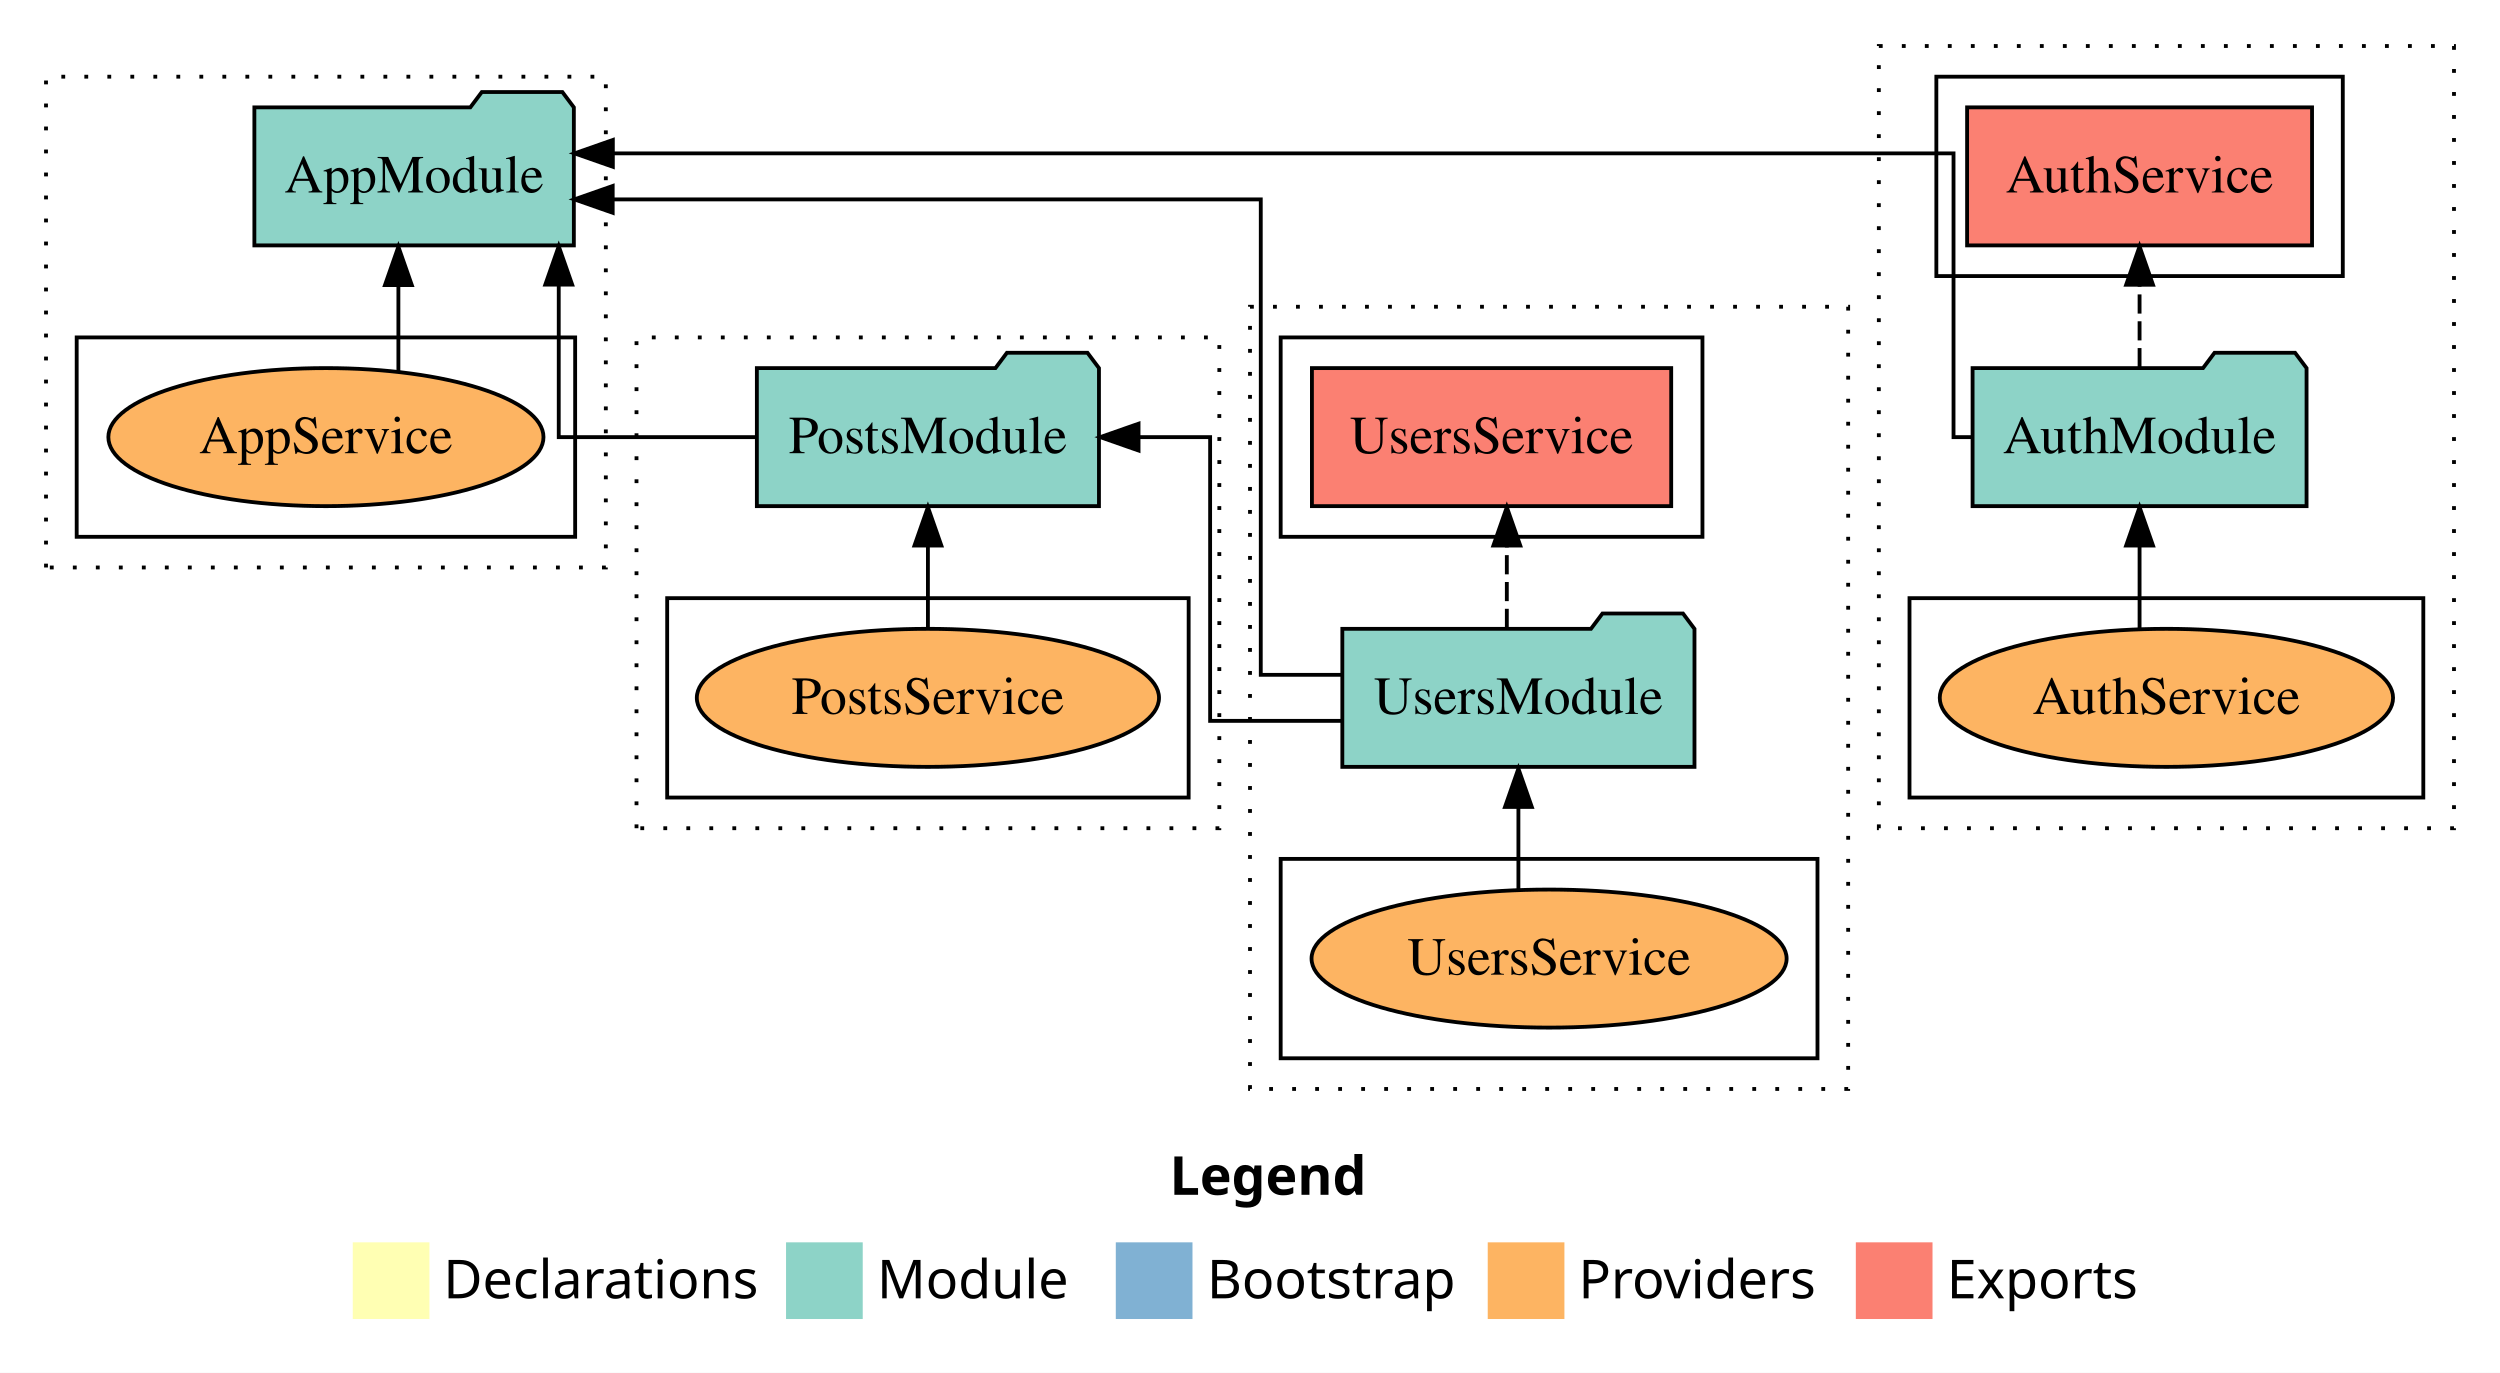
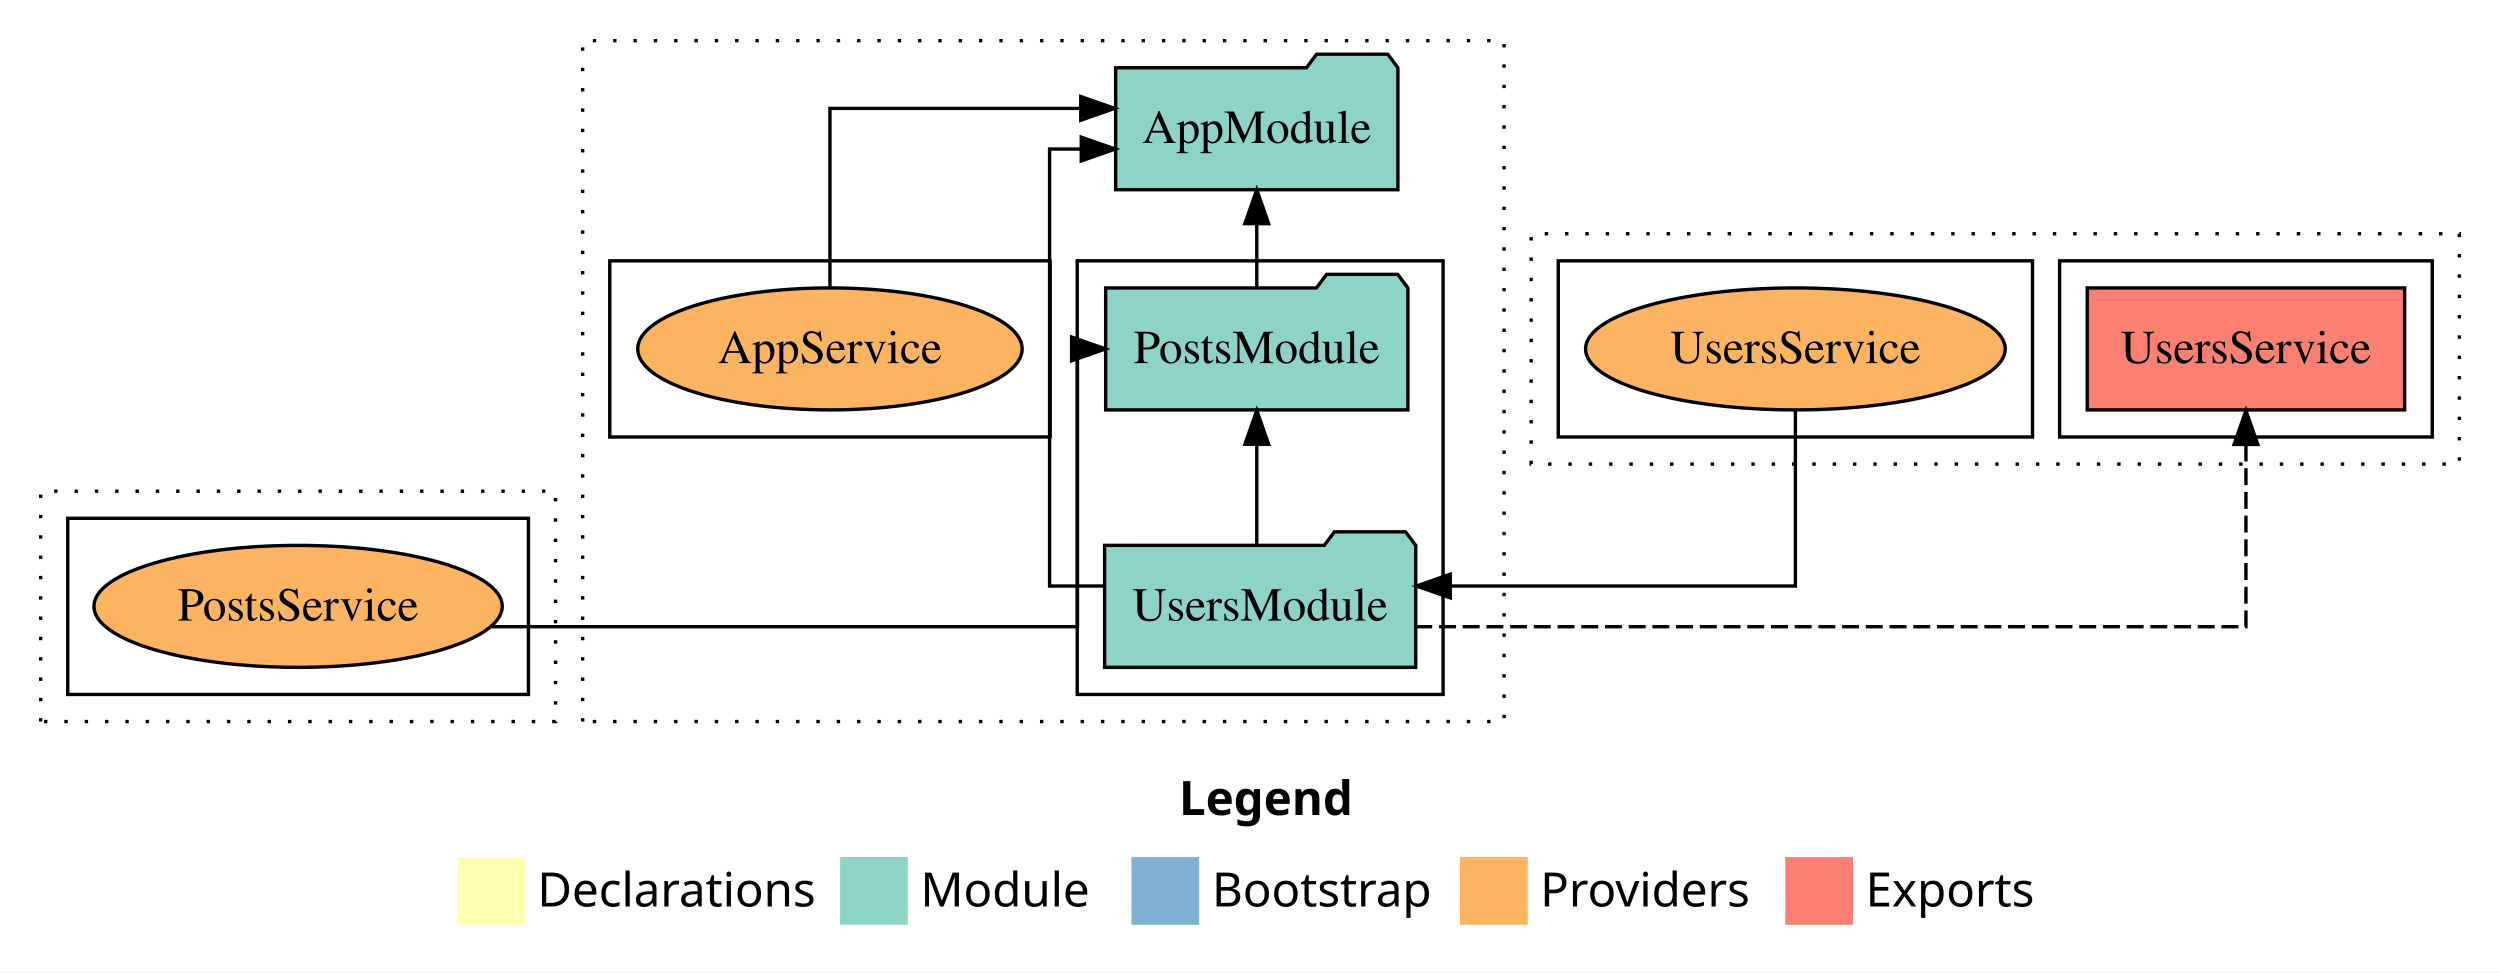
- <svg xmlns="http://www.w3.org/2000/svg" width="652pt" height="358pt" viewBox="0.00 0.00 652.00 358.00">
-   <g id="graph0" class="graph" transform="scale(1 1) rotate(0) translate(4 354)">
-     <polygon fill="white" stroke="transparent" points="-4,4 -4,-354 648,-354 648,4 -4,4" />
-     <text text-anchor="start" x="301.01" y="-42.4" font-family="Times-12" font-weight="bold" font-size="14.00">Legend</text>
-     <polygon fill="#ffffb3" stroke="transparent" points="88,-10 88,-30 108,-30 108,-10 88,-10" />
-     <text text-anchor="start" x="111.63" y="-15.4" font-family="Times-12" font-size="14.00">  Declarations</text>
-     <polygon fill="#8dd3c7" stroke="transparent" points="201,-10 201,-30 221,-30 221,-10 201,-10" />
-     <text text-anchor="start" x="224.73" y="-15.4" font-family="Times-12" font-size="14.00">  Module</text>
-     <polygon fill="#80b1d3" stroke="transparent" points="287,-10 287,-30 307,-30 307,-10 287,-10" />
-     <text text-anchor="start" x="310.78" y="-15.4" font-family="Times-12" font-size="14.00">  Bootstrap</text>
-     <polygon fill="#fdb462" stroke="transparent" points="384,-10 384,-30 404,-30 404,-10 384,-10" />
-     <text text-anchor="start" x="407.67" y="-15.4" font-family="Times-12" font-size="14.00">  Providers</text>
-     <polygon fill="#fb8072" stroke="transparent" points="480,-10 480,-30 500,-30 500,-10 480,-10" />
-     <text text-anchor="start" x="503.73" y="-15.4" font-family="Times-12" font-size="14.00">  Exports</text>
+ <svg xmlns="http://www.w3.org/2000/svg" width="738pt" height="287pt" viewBox="0.00 0.00 738.00 287.00">
+   <g id="graph0" class="graph" transform="scale(1 1) rotate(0) translate(4 283)">
+     <polygon fill="white" stroke="transparent" points="-4,4 -4,-283 734,-283 734,4 -4,4" />
+     <text text-anchor="start" x="344.01" y="-42.4" font-family="Times-12" font-weight="bold" font-size="14.00">Legend</text>
+     <polygon fill="#ffffb3" stroke="transparent" points="131,-10 131,-30 151,-30 151,-10 131,-10" />
+     <text text-anchor="start" x="154.63" y="-15.4" font-family="Times-12" font-size="14.00">  Declarations</text>
+     <polygon fill="#8dd3c7" stroke="transparent" points="244,-10 244,-30 264,-30 264,-10 244,-10" />
+     <text text-anchor="start" x="267.73" y="-15.4" font-family="Times-12" font-size="14.00">  Module</text>
+     <polygon fill="#80b1d3" stroke="transparent" points="330,-10 330,-30 350,-30 350,-10 330,-10" />
+     <text text-anchor="start" x="353.78" y="-15.4" font-family="Times-12" font-size="14.00">  Bootstrap</text>
+     <polygon fill="#fdb462" stroke="transparent" points="427,-10 427,-30 447,-30 447,-10 427,-10" />
+     <text text-anchor="start" x="450.67" y="-15.4" font-family="Times-12" font-size="14.00">  Providers</text>
+     <polygon fill="#fb8072" stroke="transparent" points="523,-10 523,-30 543,-30 543,-10 523,-10" />
+     <text text-anchor="start" x="546.73" y="-15.4" font-family="Times-12" font-size="14.00">  Exports</text>
+     <g id="clust1" class="cluster">
+       <polygon fill="none" stroke="black" stroke-dasharray="1,5" points="168,-70 168,-271 440,-271 440,-70 168,-70" />
+     </g>
+     <g id="clust3" class="cluster">
+       <polygon fill="none" stroke="black" points="314,-78 314,-206 422,-206 422,-78 314,-78" />
+     </g>
+     <g id="clust6" class="cluster">
+       <polygon fill="none" stroke="black" points="176,-154 176,-206 306,-206 306,-154 176,-154" />
+     </g>
+     <g id="clust13" class="cluster">
+       <polygon fill="none" stroke="black" stroke-dasharray="1,5" points="448,-146 448,-214 722,-214 722,-146 448,-146" />
+     </g>
+     <g id="clust16" class="cluster">
+       <polygon fill="none" stroke="black" points="604,-154 604,-206 714,-206 714,-154 604,-154" />
+     </g>
+     <g id="clust18" class="cluster">
+       <polygon fill="none" stroke="black" points="456,-154 456,-206 596,-206 596,-154 456,-154" />
+     </g>
    <g id="clust7" class="cluster">
-       <polygon fill="none" stroke="black" stroke-dasharray="1,5" points="486,-138 486,-342 636,-342 636,-138 486,-138" />
-     </g>
-     <g id="clust10" class="cluster">
-       <polygon fill="none" stroke="black" points="501,-282 501,-334 607,-334 607,-282 501,-282" />
+       <polygon fill="none" stroke="black" stroke-dasharray="1,5" points="8,-70 8,-138 160,-138 160,-70 8,-70" />
    </g>
    <g id="clust12" class="cluster">
-       <polygon fill="none" stroke="black" points="494,-146 494,-198 628,-198 628,-146 494,-146" />
-     </g>
-     <g id="clust19" class="cluster">
-       <polygon fill="none" stroke="black" stroke-dasharray="1,5" points="322,-70 322,-274 478,-274 478,-70 322,-70" />
-     </g>
-     <g id="clust22" class="cluster">
-       <polygon fill="none" stroke="black" points="330,-214 330,-266 440,-266 440,-214 330,-214" />
-     </g>
-     <g id="clust24" class="cluster">
-       <polygon fill="none" stroke="black" points="330,-78 330,-130 470,-130 470,-78 330,-78" />
-     </g>
-     <g id="clust13" class="cluster">
-       <polygon fill="none" stroke="black" stroke-dasharray="1,5" points="162,-138 162,-266 314,-266 314,-138 162,-138" />
-     </g>
-     <g id="clust18" class="cluster">
-       <polygon fill="none" stroke="black" points="170,-146 170,-198 306,-198 306,-146 170,-146" />
-     </g>
-     <g id="clust1" class="cluster">
-       <polygon fill="none" stroke="black" stroke-dasharray="1,5" points="8,-206 8,-334 154,-334 154,-206 8,-206" />
-     </g>
-     <g id="clust6" class="cluster">
-       <polygon fill="none" stroke="black" points="16,-214 16,-266 146,-266 146,-214 16,-214" />
+       <polygon fill="none" stroke="black" points="16,-78 16,-130 152,-130 152,-78 16,-78" />
    </g>
    <g id="node1" class="node">
-       <polygon fill="#8dd3c7" stroke="black" points="597.55,-258 594.55,-262 573.55,-262 570.55,-258 510.45,-258 510.45,-222 597.55,-222 597.55,-258" />
-       <text text-anchor="middle" x="554" y="-235.8" font-family="Times,serif" font-size="14.00">AuthModule</text>
+       <polygon fill="#8dd3c7" stroke="black" points="411.61,-198 408.61,-202 387.61,-202 384.61,-198 322.39,-198 322.39,-162 411.61,-162 411.61,-198" />
+       <text text-anchor="middle" x="367" y="-175.8" font-family="Times,serif" font-size="14.00">PostsModule</text>
+     </g>
+     <g id="node3" class="node">
+       <polygon fill="#8dd3c7" stroke="black" points="408.66,-263 405.66,-267 384.66,-267 381.66,-263 325.34,-263 325.34,-227 408.66,-227 408.66,-263" />
+       <text text-anchor="middle" x="367" y="-240.8" font-family="Times,serif" font-size="14.00">AppModule</text>
+     </g>
+     <g id="edge1" class="edge">
+       <path fill="none" stroke="black" d="M367,-198.11C367,-198.11 367,-216.99 367,-216.99" />
+       <polygon fill="black" stroke="black" points="363.5,-216.99 367,-226.99 370.5,-216.99 363.5,-216.99" />
+     </g>
+     <g id="node2" class="node">
+       <polygon fill="#8dd3c7" stroke="black" points="413.92,-122 410.92,-126 389.92,-126 386.92,-122 322.08,-122 322.08,-86 413.92,-86 413.92,-122" />
+       <text text-anchor="middle" x="368" y="-99.8" font-family="Times,serif" font-size="14.00">UsersModule</text>
+     </g>
+     <g id="edge4" class="edge">
+       <path fill="none" stroke="black" d="M367,-122.01C367,-122.01 367,-151.85 367,-151.85" />
+       <polygon fill="black" stroke="black" points="363.5,-151.85 367,-161.85 370.5,-151.85 363.5,-151.85" />
+     </g>
+     <g id="edge2" class="edge">
+       <path fill="none" stroke="black" d="M322.17,-110C312.86,-110 305.84,-110 305.84,-110 305.84,-110 305.84,-239 305.84,-239 305.84,-239 315.19,-239 315.19,-239" />
+       <polygon fill="black" stroke="black" points="315.19,-242.5 325.19,-239 315.19,-235.5 315.19,-242.5" />
+     </g>
+     <g id="node6" class="node">
+       <polygon fill="#fb8072" stroke="black" points="705.85,-198 612.15,-198 612.15,-162 705.85,-162 705.85,-198" />
+       <text text-anchor="middle" x="659" y="-175.8" font-family="Times,serif" font-size="14.00">UsersService </text>
+     </g>
+     <g id="edge6" class="edge">
+       <path fill="none" stroke="black" stroke-dasharray="5,2" d="M413.79,-98C495.74,-98 659,-98 659,-98 659,-98 659,-151.8 659,-151.8" />
+       <polygon fill="black" stroke="black" points="655.5,-151.8 659,-161.8 662.5,-151.8 655.5,-151.8" />
    </g>
    <g id="node4" class="node">
-       <polygon fill="#8dd3c7" stroke="black" points="145.66,-326 142.66,-330 121.66,-330 118.66,-326 62.34,-326 62.34,-290 145.66,-290 145.66,-326" />
-       <text text-anchor="middle" x="104" y="-303.8" font-family="Times,serif" font-size="14.00">AppModule</text>
+       <ellipse fill="#fdb462" stroke="black" cx="241" cy="-180" rx="56.74" ry="18" />
+       <text text-anchor="middle" x="241" y="-175.8" font-family="Times,serif" font-size="14.00">AppService</text>
    </g>
-     <g id="edge1" class="edge">
-       <path fill="none" stroke="black" d="M510.31,-240C507.33,-240 505.48,-240 505.48,-240 505.48,-240 505.48,-314 505.48,-314 505.48,-314 155.83,-314 155.83,-314" />
-       <polygon fill="black" stroke="black" points="155.83,-310.5 145.83,-314 155.83,-317.5 155.83,-310.5" />
+     <g id="edge3" class="edge">
+       <path fill="none" stroke="black" d="M241,-198.28C241,-219.32 241,-251 241,-251 241,-251 315.04,-251 315.04,-251" />
+       <polygon fill="black" stroke="black" points="315.04,-254.5 325.04,-251 315.04,-247.5 315.04,-254.5" />
    </g>
-     <g id="node6" class="node">
-       <polygon fill="#fb8072" stroke="black" points="598.98,-326 509.02,-326 509.02,-290 598.98,-290 598.98,-326" />
-       <text text-anchor="middle" x="554" y="-303.8" font-family="Times,serif" font-size="14.00">AuthService </text>
+     <g id="node5" class="node">
+       <ellipse fill="#fdb462" stroke="black" cx="84" cy="-104" rx="60.27" ry="18" />
+       <text text-anchor="middle" x="84" y="-99.8" font-family="Times,serif" font-size="14.00">PostsService</text>
    </g>
    <g id="edge5" class="edge">
-       <path fill="none" stroke="black" stroke-dasharray="5,2" d="M554,-258.22C554,-258.22 554,-279.73 554,-279.73" />
-       <polygon fill="black" stroke="black" points="550.5,-279.73 554,-289.73 557.5,-279.73 550.5,-279.73" />
+       <path fill="none" stroke="black" d="M141.17,-98C209.3,-98 314.07,-98 314.07,-98 314.07,-98 314.07,-180 314.07,-180 314.07,-180 314.89,-180 314.89,-180" />
+       <polygon fill="black" stroke="black" points="312.34,-183.5 322.34,-180 312.34,-176.5 312.34,-183.5" />
    </g>
-     <g id="node2" class="node">
-       <polygon fill="#8dd3c7" stroke="black" points="282.61,-258 279.61,-262 258.61,-262 255.61,-258 193.39,-258 193.39,-222 282.61,-222 282.61,-258" />
-       <text text-anchor="middle" x="238" y="-235.8" font-family="Times,serif" font-size="14.00">PostsModule</text>
-     </g>
-     <g id="edge2" class="edge">
-       <path fill="none" stroke="black" d="M193.24,-240C168.1,-240 141.72,-240 141.72,-240 141.72,-240 141.72,-279.78 141.72,-279.78" />
-       <polygon fill="black" stroke="black" points="138.22,-279.78 141.72,-289.78 145.22,-279.78 138.22,-279.78" />
-     </g>
-     <g id="node3" class="node">
-       <polygon fill="#8dd3c7" stroke="black" points="437.92,-190 434.92,-194 413.92,-194 410.92,-190 346.08,-190 346.08,-154 437.92,-154 437.92,-190" />
-       <text text-anchor="middle" x="392" y="-167.8" font-family="Times,serif" font-size="14.00">UsersModule</text>
+     <g id="node7" class="node">
+       <ellipse fill="#fdb462" stroke="black" cx="526" cy="-180" rx="61.95" ry="18" />
+       <text text-anchor="middle" x="526" y="-175.8" font-family="Times,serif" font-size="14.00">UsersService</text>
    </g>
    <g id="edge7" class="edge">
-       <path fill="none" stroke="black" d="M346.16,-166C328.11,-166 311.6,-166 311.6,-166 311.6,-166 311.6,-240 311.6,-240 311.6,-240 292.93,-240 292.93,-240" />
-       <polygon fill="black" stroke="black" points="292.93,-236.5 282.93,-240 292.93,-243.5 292.93,-236.5" />
-     </g>
-     <g id="edge3" class="edge">
-       <path fill="none" stroke="black" d="M346.07,-178C334.26,-178 324.81,-178 324.81,-178 324.81,-178 324.81,-302 324.81,-302 324.81,-302 155.79,-302 155.79,-302" />
-       <polygon fill="black" stroke="black" points="155.79,-298.5 145.79,-302 155.79,-305.5 155.79,-298.5" />
-     </g>
-     <g id="node9" class="node">
-       <polygon fill="#fb8072" stroke="black" points="431.85,-258 338.15,-258 338.15,-222 431.85,-222 431.85,-258" />
-       <text text-anchor="middle" x="385" y="-235.8" font-family="Times,serif" font-size="14.00">UsersService </text>
-     </g>
-     <g id="edge9" class="edge">
-       <path fill="none" stroke="black" stroke-dasharray="5,2" d="M388.98,-190.22C388.98,-190.22 388.98,-211.73 388.98,-211.73" />
-       <polygon fill="black" stroke="black" points="385.48,-211.73 388.98,-221.73 392.48,-211.73 385.48,-211.73" />
-     </g>
-     <g id="node5" class="node">
-       <ellipse fill="#fdb462" stroke="black" cx="81" cy="-240" rx="56.74" ry="18" />
-       <text text-anchor="middle" x="81" y="-235.8" font-family="Times,serif" font-size="14.00">AppService</text>
-     </g>
-     <g id="edge4" class="edge">
-       <path fill="none" stroke="black" d="M99.9,-257.16C99.9,-257.16 99.9,-279.65 99.9,-279.65" />
-       <polygon fill="black" stroke="black" points="96.4,-279.65 99.9,-289.65 103.4,-279.65 96.4,-279.65" />
-     </g>
-     <g id="node7" class="node">
-       <ellipse fill="#fdb462" stroke="black" cx="561" cy="-172" rx="59.11" ry="18" />
-       <text text-anchor="middle" x="561" y="-167.8" font-family="Times,serif" font-size="14.00">AuthService</text>
-     </g>
-     <g id="edge6" class="edge">
-       <path fill="none" stroke="black" d="M554,-190.22C554,-190.22 554,-211.73 554,-211.73" />
-       <polygon fill="black" stroke="black" points="550.5,-211.73 554,-221.73 557.5,-211.73 550.5,-211.73" />
-     </g>
-     <g id="node8" class="node">
-       <ellipse fill="#fdb462" stroke="black" cx="238" cy="-172" rx="60.27" ry="18" />
-       <text text-anchor="middle" x="238" y="-167.8" font-family="Times,serif" font-size="14.00">PostsService</text>
-     </g>
-     <g id="edge8" class="edge">
-       <path fill="none" stroke="black" d="M238,-190.22C238,-190.22 238,-211.73 238,-211.73" />
-       <polygon fill="black" stroke="black" points="234.5,-211.73 238,-221.73 241.5,-211.73 234.5,-211.73" />
-     </g>
-     <g id="node10" class="node">
-       <ellipse fill="#fdb462" stroke="black" cx="400" cy="-104" rx="61.95" ry="18" />
-       <text text-anchor="middle" x="400" y="-99.8" font-family="Times,serif" font-size="14.00">UsersService</text>
-     </g>
-     <g id="edge10" class="edge">
-       <path fill="none" stroke="black" d="M392,-121.87C392,-121.87 392,-143.54 392,-143.54" />
-       <polygon fill="black" stroke="black" points="388.5,-143.54 392,-153.54 395.5,-143.54 388.5,-143.54" />
+       <path fill="none" stroke="black" d="M526,-161.97C526,-141.23 526,-110 526,-110 526,-110 424.12,-110 424.12,-110" />
+       <polygon fill="black" stroke="black" points="424.12,-106.5 414.12,-110 424.12,-113.5 424.12,-106.5" />
    </g>
  </g>
</svg>
